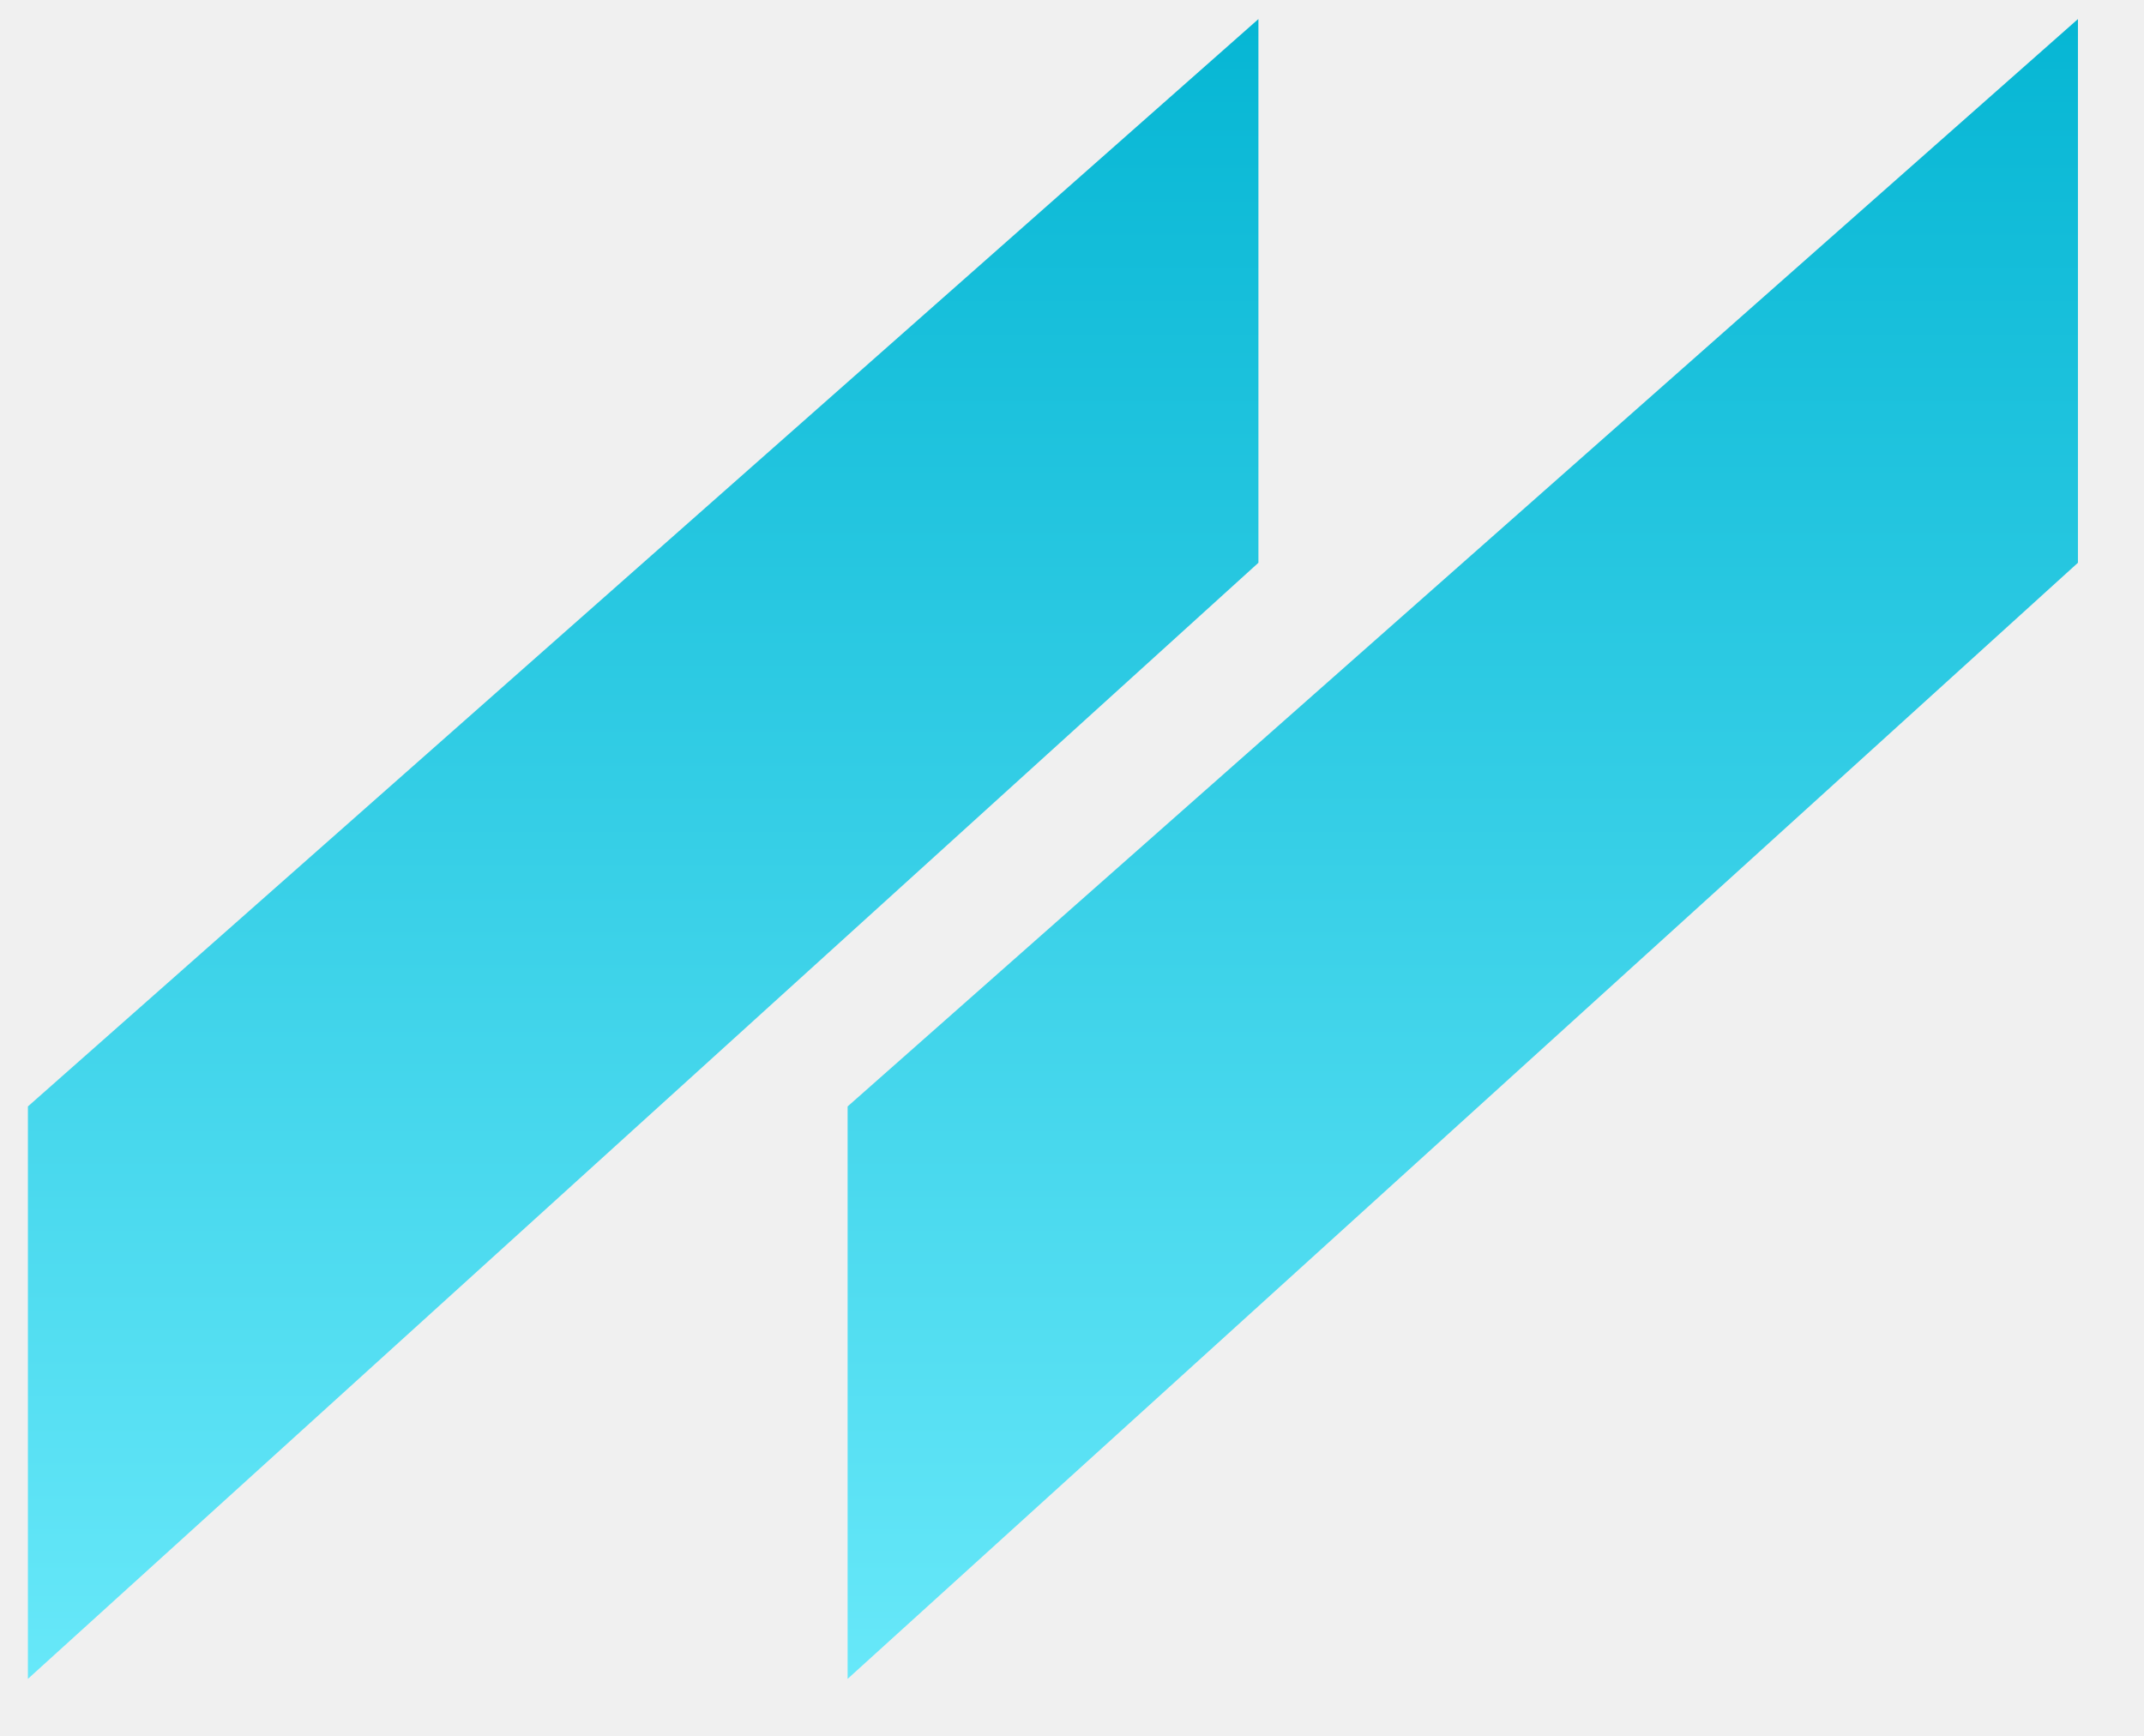
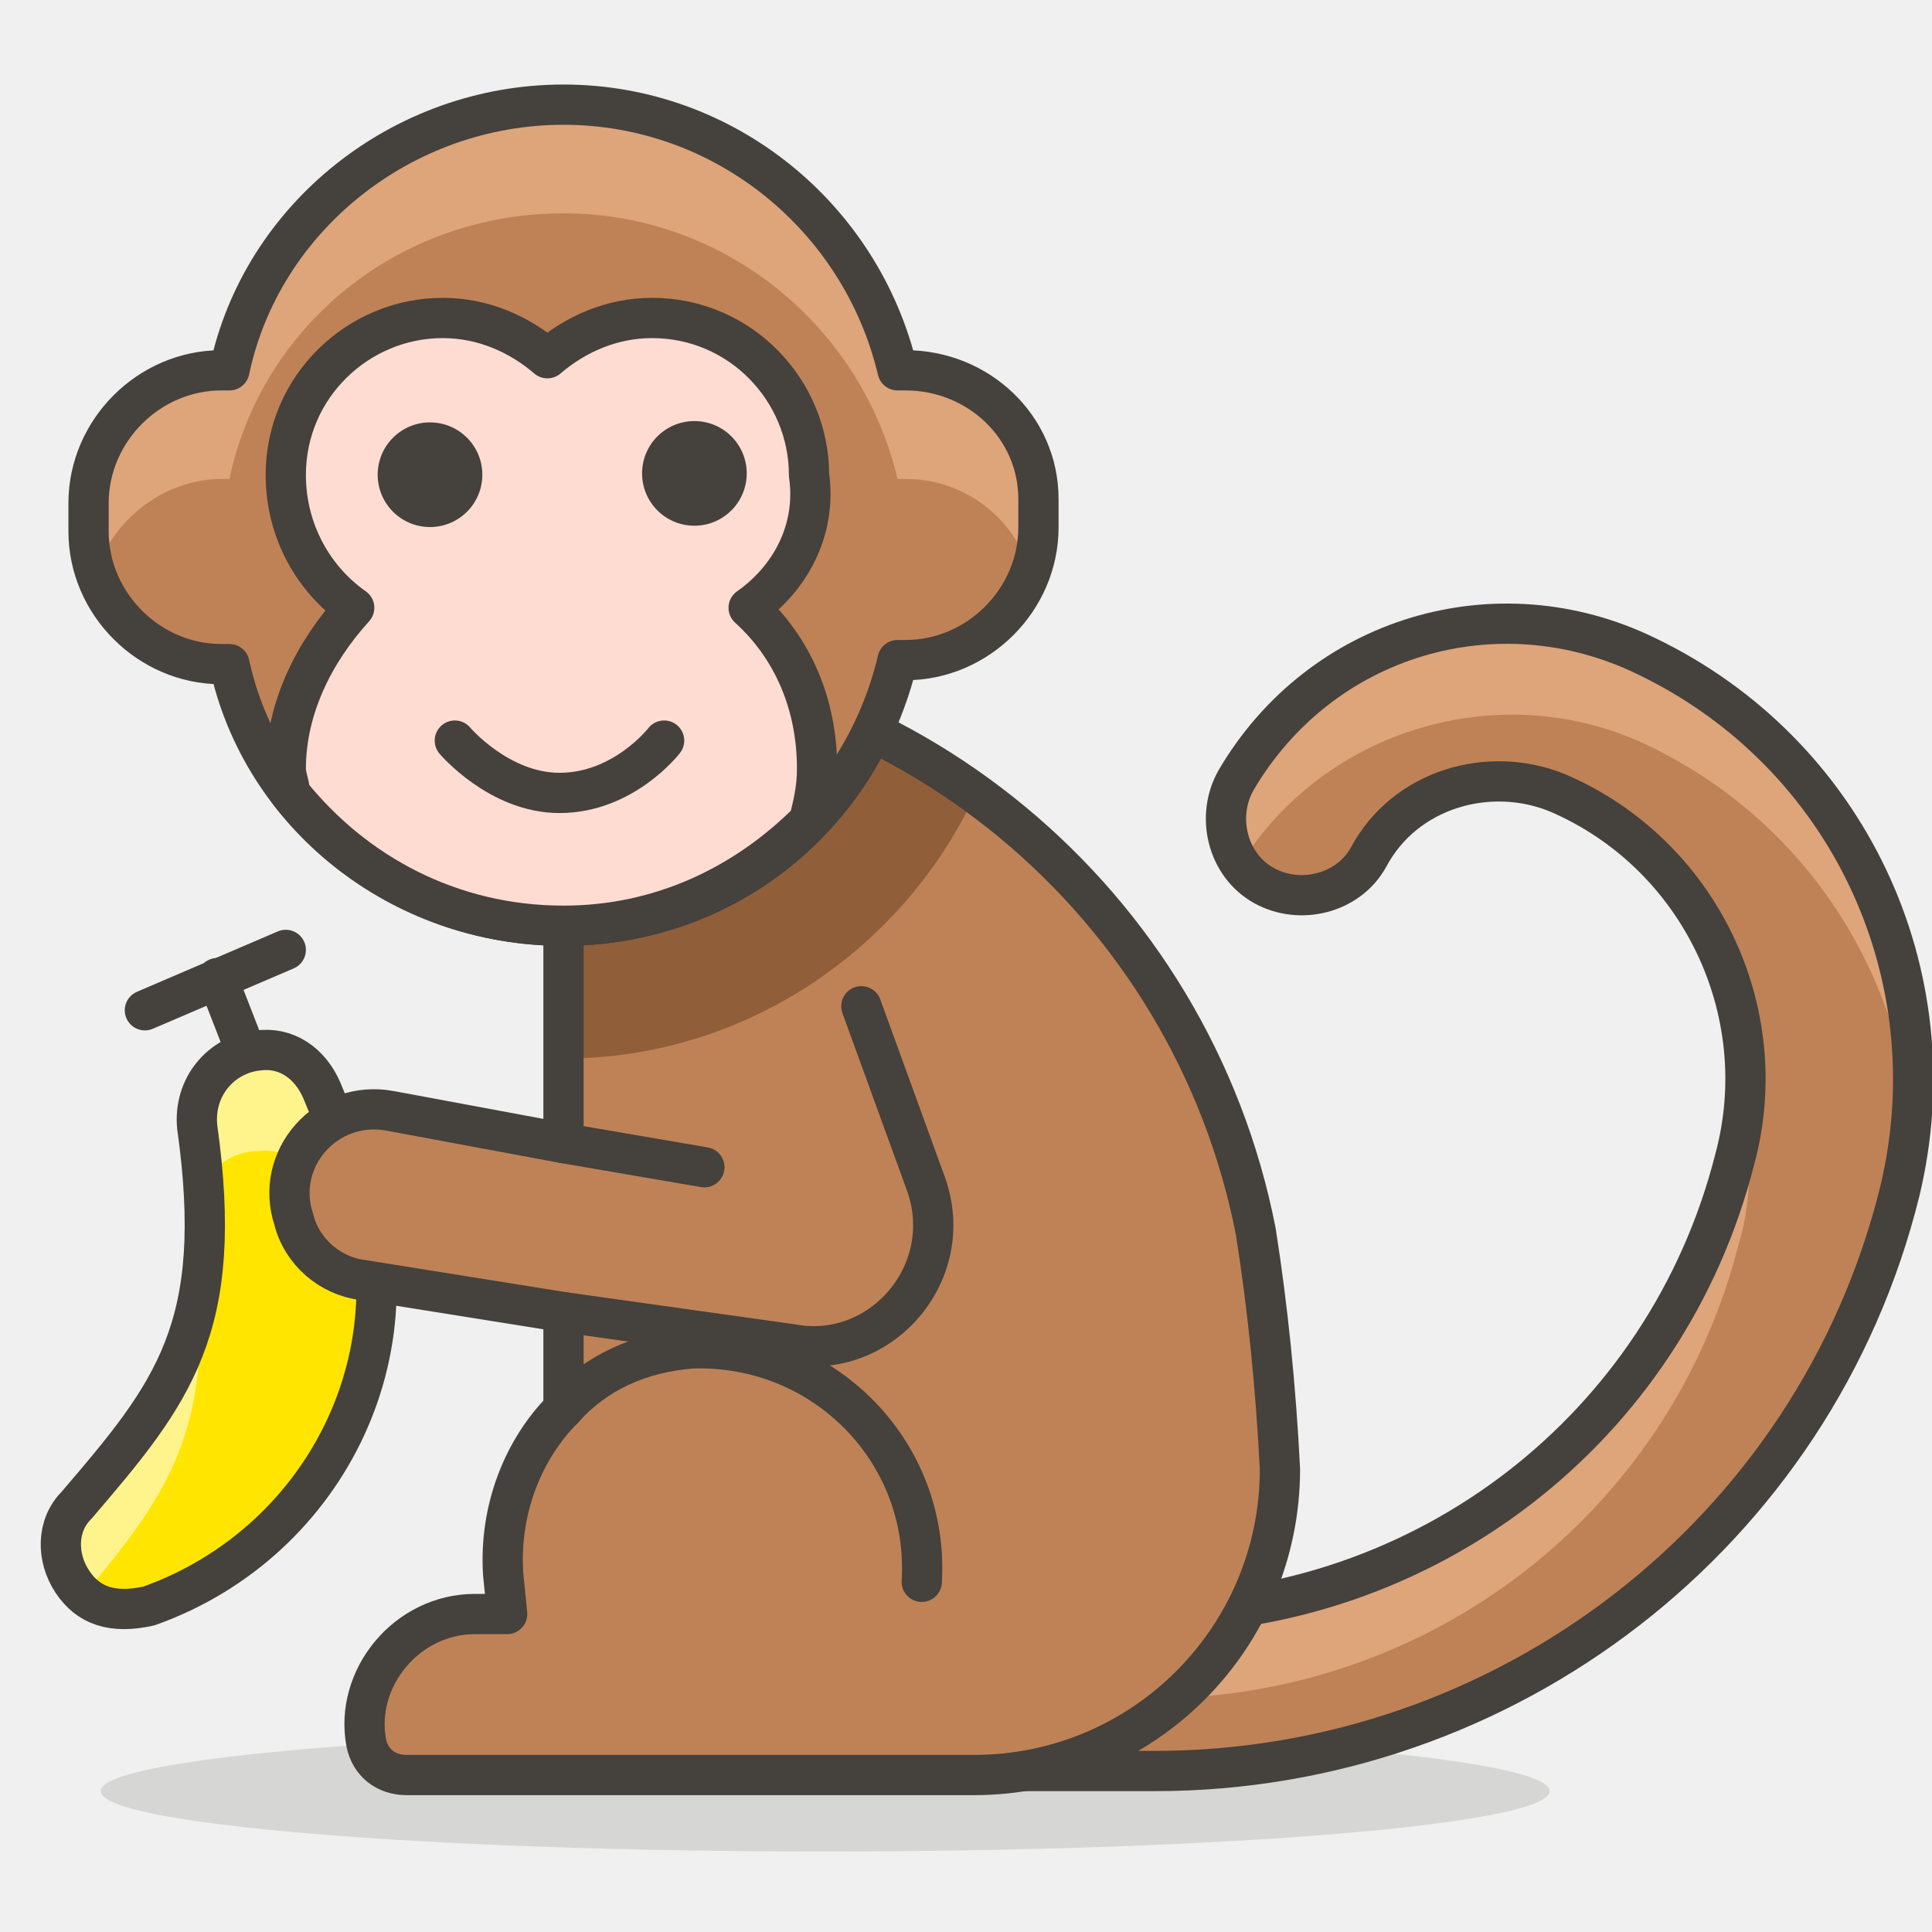
- <svg xmlns="http://www.w3.org/2000/svg" xmlns:xlink="http://www.w3.org/1999/xlink" version="1.1" preserveAspectRatio="xMidYMid meet" viewBox="344.564 330.278 111.737 91.218" width="53.87" height="43.61">
-   <defs>
-     <path d="M453.3 331.28L453.3 359.85L388.64 418.5L388.64 388.42L453.3 331.28Z" id="aFZf6T5ED" />
-     <linearGradient id="gradientb2ThqnP5Op" gradientUnits="userSpaceOnUse" x1="420.97" y1="331.28" x2="420.97" y2="418.5">
-       <stop style="stop-color: #06b6d4;stop-opacity: 1" offset="0%" />
-       <stop style="stop-color: #67e8f9;stop-opacity: 1" offset="100%" />
-     </linearGradient>
-     <path d="M410.23 331.28L410.23 359.85L345.56 418.5L345.56 388.42L410.23 331.28Z" id="a9fehgwfM" />
-     <linearGradient id="gradientk1wNV9Ostb" gradientUnits="userSpaceOnUse" x1="377.89" y1="331.28" x2="377.89" y2="418.5">
-       <stop style="stop-color: #06b6d4;stop-opacity: 1" offset="0%" />
-       <stop style="stop-color: #67e8f9;stop-opacity: 1" offset="100%" />
-     </linearGradient>
-   </defs>
-   <g>
+ <svg xmlns="http://www.w3.org/2000/svg" version="1.1" id="Icons" x="0px" y="0px" viewBox="0 0 48 48" style="enable-background:new 0 0 48 48;" xml:space="preserve">
+   <style type="text/css">
+ 	.st0{opacity:0.15;fill:#45413C;}
+ 	.st1{fill:#FF6196;}
+ 	.st2{fill:#FF87AF;}
+ 	.st3{fill:none;stroke:#45413C;stroke-linecap:round;stroke-linejoin:round;stroke-miterlimit:10;}
+ 	.st4{fill:#FFE500;stroke:#45413C;stroke-linecap:round;stroke-linejoin:round;stroke-miterlimit:10;}
+ 	.st5{fill:#FFE500;}
+ 	.st6{fill:#EBCB00;}
+ 	.st7{fill:#EBCB00;stroke:#45413C;stroke-linecap:round;stroke-linejoin:round;stroke-miterlimit:10;}
+ 	.st8{fill:#FFF48C;}
+ 	.st9{fill:#FFCCDD;stroke:#FFB0CA;stroke-linecap:round;stroke-linejoin:round;stroke-miterlimit:10;}
+ 	.st10{fill:#FFB0CA;stroke:#FF87AF;stroke-linecap:round;stroke-linejoin:round;stroke-miterlimit:10;}
+ 	.st11{opacity:0.7;fill:#FFE5EE;}
+ 	.st12{fill:#009FD9;}
+ 	.st13{fill:#00B8F0;}
+ 	.st14{fill:#656769;}
+ 	.st15{fill:#87898C;}
+ 	.st16{fill:#FF6242;stroke:#45413C;stroke-linecap:round;stroke-linejoin:round;stroke-miterlimit:10;}
+ 	.st17{fill:#4AEFF7;}
+ 	.st18{fill:#00DFEB;}
+ 	.st19{fill:#A6FBFF;}
+ 	.st20{fill:#FFFFFF;}
+ 	.st21{fill:#E5F8FF;}
+ 	.st22{fill:#E5F8FF;stroke:#45413C;stroke-linecap:round;stroke-linejoin:round;stroke-miterlimit:10;}
+ 	.st23{fill:#FFE500;stroke:#EBCB00;stroke-linecap:round;stroke-linejoin:round;stroke-miterlimit:10;}
+ 	.st24{fill:#BDBEC0;}
+ 	.st25{fill:#4ACFFF;}
+ 	.st26{fill:#E8F4FA;stroke:#45413C;stroke-linecap:round;stroke-linejoin:round;stroke-miterlimit:10;}
+ 	.st27{fill:#80DDFF;}
+ 	.st28{fill:#009FD9;stroke:#45413C;stroke-linecap:round;stroke-linejoin:round;stroke-miterlimit:10;}
+ 	.st29{fill:#B8ECFF;}
+ 	.st30{fill:#4ACFFF;stroke:#45413C;stroke-linecap:round;stroke-linejoin:round;stroke-miterlimit:10;}
+ 	.st31{fill:#B8ECFF;stroke:#45413C;stroke-linecap:round;stroke-linejoin:round;stroke-miterlimit:10;}
+ 	.st32{fill:#FFFACF;}
+ 	.st33{fill:#FFF48C;stroke:#45413C;stroke-linecap:round;stroke-linejoin:round;stroke-miterlimit:10;}
+ 	.st34{fill:#BF8256;}
+ 	.st35{fill:#DEA47A;}
+ 	.st36{fill:#656769;stroke:#45413C;stroke-linecap:round;stroke-linejoin:round;stroke-miterlimit:10;}
+ 	.st37{fill:#FF8A14;}
+ 	.st38{fill:#FFAA54;}
+ 	.st39{fill:#EB6D00;}
+ 	.st40{fill:#627B8C;stroke:#45413C;stroke-linecap:round;stroke-linejoin:round;stroke-miterlimit:10;}
+ 	.st41{fill:#FFFFFF;stroke:#45413C;stroke-linecap:round;stroke-linejoin:round;stroke-miterlimit:10;}
+ 	.st42{fill:#E0366F;stroke:#45413C;stroke-linecap:round;stroke-linejoin:round;stroke-miterlimit:10;}
+ 	.st43{fill:#FF87AF;stroke:#45413C;stroke-linecap:round;stroke-linejoin:round;stroke-miterlimit:10;}
+ 	.st44{fill:#E0366F;}
+ 	.st45{fill:#FF6196;stroke:#45413C;stroke-linecap:round;stroke-linejoin:round;stroke-miterlimit:10;}
+ 	.st46{fill:#525252;}
+ 	.st47{fill:#DEBB7E;}
+ 	.st48{fill:#F0D5A8;}
+ 	.st49{fill:#DAEDF7;}
+ 	.st50{fill:#F7E5C6;}
+ 	.st51{fill:#DEBB7E;stroke:#45413C;stroke-linecap:round;stroke-linejoin:round;stroke-miterlimit:10;}
+ 	.st52{fill:#FFF5E3;}
+ 	.st53{fill:#00F5BC;}
+ 	.st54{fill:#FFB0CA;stroke:#45413C;stroke-linecap:round;stroke-linejoin:round;stroke-miterlimit:10;}
+ 	.st55{fill:#8CFFE4;}
+ 	.st56{fill:#00DBA8;}
+ 	.st57{fill:#87898C;stroke:#45413C;stroke-linecap:round;stroke-linejoin:round;stroke-miterlimit:10;}
+ 	.st58{fill:#FF6242;}
+ 	.st59{fill:#FF866E;}
+ 	.st60{fill:#F0F0F0;}
+ 	.st61{fill:#BDBEC0;stroke:#45413C;stroke-width:1.006;stroke-linecap:round;stroke-linejoin:round;stroke-miterlimit:10;}
+ 	.st62{fill:#947746;stroke:#45413C;stroke-linecap:round;stroke-linejoin:round;stroke-miterlimit:10;}
+ 	.st63{fill:#B89558;}
+ 	.st64{fill:#E04122;}
+ 	.st65{fill:#C0DCEB;}
+ 	.st66{fill:#E8F4FA;}
+ 	.st67{fill:#00B8F0;stroke:#45413C;stroke-linecap:round;stroke-linejoin:round;stroke-miterlimit:10;}
+ 	.st68{fill:#80DDFF;stroke:#45413C;stroke-linecap:round;stroke-linejoin:round;stroke-miterlimit:10;}
+ 	.st69{fill:#9CEB60;}
+ 	.st70{fill:#C8FFA1;}
+ 	.st71{fill:#FFB0CA;}
+ 	.st72{fill:#FFCCDD;}
+ 	.st73{fill:#FFE5EE;}
+ 	.st74{fill:#45413C;stroke:#45413C;stroke-linecap:round;stroke-linejoin:round;stroke-miterlimit:10;}
+ 	.st75{fill:#FFCABF;}
+ 	.st76{fill:#FFA694;}
+ 	.st77{fill:#FFA694;stroke:#45413C;stroke-linecap:round;stroke-linejoin:round;stroke-miterlimit:10;}
+ 	.st78{fill:#FFCC99;}
+ 	.st79{fill:#8CA4B8;}
+ 	.st80{fill:#ADC4D9;}
+ 	.st81{fill:#F0D5A8;stroke:#45413C;stroke-linecap:round;stroke-linejoin:round;stroke-miterlimit:10;}
+ 	.st82{fill:#BDBEC0;stroke:#45413C;stroke-linecap:round;stroke-linejoin:round;stroke-miterlimit:10;}
+ 	.st83{fill:#E0E0E0;}
+ 	.st84{fill:#45413C;}
+ 	.st85{fill:#E5FEFF;}
+ 	.st86{fill:#FFFCE5;}
+ 	.st87{fill:#FFAA54;stroke:#45413C;stroke-linecap:round;stroke-linejoin:round;stroke-miterlimit:10;}
+ 	.st88{fill:#6DD627;}
+ 	.st89{fill:#46B000;}
+ 	.st90{fill:#FFE8E0;}
+ 	.st91{fill:#FFCEBF;}
+ 	.st92{fill:#FFE8D1;}
+ 	.st93{fill:#FFF48C;stroke:#4F4B45;stroke-linecap:round;stroke-linejoin:round;stroke-miterlimit:10;}
+ 	.st94{fill:#FFDCD1;stroke:#4F4B45;stroke-linejoin:round;stroke-miterlimit:10;}
+ 	.st95{fill:none;stroke:#4F4B45;stroke-linejoin:round;stroke-miterlimit:10;}
+ 	.st96{fill:none;stroke:#4F4B45;stroke-linecap:round;stroke-linejoin:round;stroke-miterlimit:10;}
+ 	.st97{fill:#656769;stroke:#4F4B45;stroke-linejoin:round;stroke-miterlimit:10;}
+ 	.st98{fill:#87898C;stroke:#4F4B45;stroke-linecap:round;stroke-linejoin:round;stroke-miterlimit:10;}
+ 	.st99{fill:#C0DCEB;stroke:#4F4B45;stroke-linecap:round;stroke-linejoin:round;stroke-miterlimit:10;}
+ 	.st100{fill:#FFA694;stroke:#4F4B45;stroke-linecap:round;stroke-linejoin:round;stroke-miterlimit:10;}
+ 	.st101{fill:#E04122;stroke:#45413C;stroke-linecap:round;stroke-linejoin:round;stroke-miterlimit:10;}
+ 	.st102{fill:#FFFCE5;stroke:#45413C;stroke-linecap:round;stroke-linejoin:round;stroke-miterlimit:10;}
+ 	.st103{fill:#915E3A;}
+ 	.st104{fill:none;stroke:#915E3A;stroke-linecap:round;stroke-linejoin:round;stroke-miterlimit:10;}
+ 	.st105{fill:#915E3A;stroke:#45413C;stroke-linecap:round;stroke-linejoin:round;stroke-miterlimit:10;}
+ 	.st106{fill:#FF866E;stroke:#45413C;stroke-linecap:round;stroke-linejoin:round;stroke-miterlimit:10;}
+ 	.st107{fill:#FFF5E3;stroke:#45413C;stroke-linecap:round;stroke-linejoin:round;stroke-miterlimit:10;}
+ 	.st108{fill:#FFDCD1;}
+ 	.st109{fill:#FFDCD1;stroke:#45413C;stroke-linecap:round;stroke-linejoin:round;stroke-miterlimit:10;}
+ 	.st110{fill:#F0C2A1;}
+ 	.st111{fill:#FFE3CF;}
+ 	.st112{fill:#FFFACF;stroke:#45413C;stroke-linecap:round;stroke-linejoin:round;stroke-miterlimit:10;}
+ 	.st113{fill:#DEA47A;stroke:#45413C;stroke-linecap:round;stroke-linejoin:round;stroke-miterlimit:10;}
+ 	.st114{fill:#F0C2A1;stroke:#45413C;stroke-linecap:round;stroke-linejoin:round;stroke-miterlimit:10;}
+ 	.st115{fill:#EB6D00;stroke:#45413C;stroke-linecap:round;stroke-linejoin:round;stroke-miterlimit:10;}
+ 	.st116{fill:#FF8A14;stroke:#45413C;stroke-linecap:round;stroke-linejoin:round;stroke-miterlimit:10;}
+ 	.st117{fill:#D9FDFF;}
+ 	.st118{fill:#C8FFA1;stroke:#45413C;stroke-linecap:round;stroke-linejoin:round;stroke-miterlimit:10;}
+ 	.st119{fill:#E4FFD1;}
+ 	.st120{fill:#E0E0E0;stroke:#45413C;stroke-linecap:round;stroke-linejoin:round;stroke-miterlimit:10;}
+ 	.st121{fill:#FFCCDD;stroke:#45413C;stroke-linecap:round;stroke-linejoin:round;stroke-miterlimit:10;}
+ 	.st122{fill:#BF8256;stroke:#45413C;stroke-linecap:round;stroke-linejoin:round;stroke-miterlimit:10;}
+ 	.st123{fill:#C0DCEB;stroke:#45413C;stroke-linecap:round;stroke-linejoin:round;stroke-miterlimit:10;}
+ </style>
+   <g id="XMLID_12161_">
+     <ellipse id="XMLID_12174_" class="st0" cx="20.5" cy="44.5" rx="18" ry="1.5" />
+     <path class="st5" d="M8.7,28.8L8,27.1c-0.3-0.7-0.9-1.1-1.6-1c-0.9,0.1-1.6,0.9-1.5,1.9c0.7,5-0.6,6.6-3,9.4   c-0.5,0.5-0.5,1.3-0.1,1.9c0.4,0.6,1,0.8,1.9,0.6C8.2,38.3,10.6,33.3,8.7,28.8z" />
    <g>
-       <use xlink:href="#aFZf6T5ED" opacity="1" fill="url(#gradientb2ThqnP5Op)" />
+       <path class="st8" d="M5,29.6c0.2-0.6,0.8-1,1.4-1c0.7-0.1,1.4,0.4,1.6,1l0.7,1.8C9,32,9.2,32.5,9.3,33.1c0.2-1.4,0-2.9-0.6-4.3    L8,27.1c-0.3-0.7-0.9-1.1-1.6-1c-0.9,0.1-1.6,0.9-1.5,1.9C4.9,28.5,5,29.1,5,29.6z" />
+       <path class="st8" d="M2.1,39.6c2.1-2.5,3.2-4.1,2.8-8.3c-0.2,2.6-1.3,4-3.1,6c-0.5,0.5-0.5,1.3-0.1,1.9C1.9,39.4,2,39.5,2.1,39.6z    " />
    </g>
-     <g>
-       <use xlink:href="#a9fehgwfM" opacity="1" fill="url(#gradientk1wNV9Ostb)" />
+     <path class="st3" d="M8.7,28.8L8,27.1c-0.3-0.7-0.9-1.1-1.6-1c-0.9,0.1-1.6,0.9-1.5,1.9c0.7,5-0.6,6.6-3,9.4   c-0.5,0.5-0.5,1.3-0.1,1.9c0.4,0.6,1,0.8,1.9,0.6C8.2,38.3,10.6,33.3,8.7,28.8z" />
+     <line id="XMLID_12178_" class="st3" x1="6.1" y1="26.1" x2="5.4" y2="24.3" />
+     <line id="XMLID_12177_" class="st3" x1="7.1" y1="23.6" x2="3.6" y2="25.1" />
+     <path class="st34" d="M30.7,19.4c-0.5,0.9-0.2,2.1,0.7,2.6c0.9,0.5,2.1,0.2,2.6-0.7c0.9-1.7,3-2.3,4.7-1.6c3.5,1.5,5.4,5.4,4.4,9.1   c-1.7,6.7-7.7,11.3-14.6,11.3h-8L19.9,44h8.8c8.7,0,16.4-5.9,18.5-14.4c1.3-5.4-1.3-10.9-6.3-13.3C37.2,14.5,32.8,15.8,30.7,19.4z" />
+     <g id="XMLID_12176_">
+       <path class="st35" d="M43.4,27.9c0,0.3-0.1,0.6-0.2,0.8c-1.7,6.7-7.7,11.3-14.6,11.3h-8l-0.4,2.2h8.4c6.9,0,12.9-4.6,14.6-11.3    C43.5,29.9,43.5,28.9,43.4,27.9z" />
+       <path class="st35" d="M30.7,19.4c-0.4,0.7-0.3,1.5,0.1,2.1c2.1-3.4,6.5-4.7,10.1-3c3.8,1.8,6.2,5.4,6.6,9.4    c0.4-4.8-2.1-9.4-6.6-11.6C37.2,14.5,32.8,15.8,30.7,19.4z" />
    </g>
+     <path class="st3" d="M30.7,19.4c-0.5,0.9-0.2,2.1,0.7,2.6c0.9,0.5,2.1,0.2,2.6-0.7c0.9-1.7,3-2.3,4.7-1.6c3.5,1.5,5.4,5.4,4.4,9.1   c-1.7,6.7-7.7,11.3-14.6,11.3h-8L19.9,44h8.8c8.7,0,16.4-5.9,18.5-14.4c1.3-5.4-1.3-10.9-6.3-13.3C37.2,14.5,32.8,15.8,30.7,19.4z" />
+     <path id="XMLID_12175_" class="st34" d="M31.2,30.6c-1.6-8.2-8.8-14.2-17.2-14.2v12l-4.3-0.8c-1.6-0.3-2.9,1.2-2.4,2.7   c0.2,0.8,0.9,1.4,1.7,1.5l5,0.8V35c-1,1-1.6,2.5-1.5,4.1l0.1,1h-0.8c-1.7,0-3,1.6-2.7,3.2c0.1,0.5,0.5,0.8,1,0.8   c3.3,0,10.8,0,14.1,0c4.2,0,7.6-3.4,7.6-7.6C31.7,34.5,31.5,32.5,31.2,30.6z" />
+     <path id="XMLID_12173_" class="st103" d="M14,26.3c4.5,0,8.4-2.7,10.2-6.5c-2.9-2.1-6.4-3.3-10.2-3.3V26.3z" />
+     <path id="XMLID_12172_" class="st3" d="M31.2,30.6c-1.6-8.2-8.8-14.2-17.2-14.2v12l-4.3-0.8c-1.6-0.3-2.9,1.2-2.4,2.7   c0.2,0.8,0.9,1.4,1.7,1.5l5,0.8V35c-1,1-1.6,2.5-1.5,4.1l0.1,1h-0.8c-1.7,0-3,1.6-2.7,3.2c0.1,0.5,0.5,0.8,1,0.8   c3.3,0,10.8,0,14.1,0c4.2,0,7.6-3.4,7.6-7.6C31.7,34.5,31.5,32.5,31.2,30.6z" />
+     <path id="XMLID_12171_" class="st34" d="M22.5,9.2c-0.1,0-0.2,0-0.2,0C21.4,5.4,18,2.6,14,2.6S6.5,5.4,5.7,9.2c-0.1,0-0.2,0-0.2,0   c-1.8,0-3.3,1.5-3.3,3.3v0.7c0,1.8,1.5,3.3,3.3,3.3c0.1,0,0.2,0,0.2,0C6.5,20.2,9.9,23,14,23s7.4-2.8,8.3-6.6c0.1,0,0.2,0,0.2,0   c1.8,0,3.3-1.5,3.3-3.3v-0.7C25.8,10.6,24.3,9.2,22.5,9.2z" />
+     <path id="XMLID_12170_" class="st35" d="M22.5,9.2c-0.1,0-0.2,0-0.2,0C21.4,5.4,18,2.6,14,2.6c-4,0-7.4,2.8-8.3,6.6   c-0.1,0-0.2,0-0.2,0c-1.8,0-3.3,1.5-3.3,3.3v0.7c0,0.4,0.1,0.7,0.2,1c0.4-1.3,1.7-2.3,3.1-2.3c0.1,0,0.2,0,0.2,0   C6.5,8.1,9.9,5.3,14,5.3c4,0,7.4,2.8,8.3,6.6c0.1,0,0.2,0,0.2,0c1.5,0,2.7,1,3.1,2.3c0.1-0.3,0.2-0.7,0.2-1v-0.7   C25.8,10.6,24.3,9.2,22.5,9.2z" />
+     <path id="XMLID_12169_" class="st3" d="M22.5,9.2c-0.1,0-0.2,0-0.2,0C21.4,5.4,18,2.6,14,2.6S6.5,5.4,5.7,9.2c-0.1,0-0.2,0-0.2,0   c-1.8,0-3.3,1.5-3.3,3.3v0.7c0,1.8,1.5,3.3,3.3,3.3c0.1,0,0.2,0,0.2,0C6.5,20.2,9.9,23,14,23s7.4-2.8,8.3-6.6c0.1,0,0.2,0,0.2,0   c1.8,0,3.3-1.5,3.3-3.3v-0.7C25.8,10.6,24.3,9.2,22.5,9.2z" />
+     <path id="XMLID_12168_" class="st109" d="M18.6,15.1c1.1,1,1.7,2.4,1.7,4c0,0.5-0.1,0.9-0.2,1.3C18.5,22,16.4,23,14,23   c-2.8,0-5.2-1.3-6.8-3.3c0,0,0,0,0,0c0-0.2-0.1-0.4-0.1-0.6c0-1.5,0.7-2.9,1.7-4c-1-0.7-1.7-1.9-1.7-3.3c0-2.2,1.8-3.9,3.9-3.9   c1,0,1.9,0.4,2.6,1c0.7-0.6,1.6-1,2.6-1c2.2,0,3.9,1.8,3.9,3.9C20.3,13.2,19.6,14.4,18.6,15.1z" />
+     <ellipse id="XMLID_12167_" transform="matrix(5.446588e-02 -0.9985 0.9985 5.446588e-02 4.5276 28.3927)" class="st84" cx="17.3" cy="11.8" rx="1.3" ry="1.3" />
+     <ellipse id="XMLID_12166_" transform="matrix(5.446588e-02 -0.9985 0.9985 5.446588e-02 -1.6817 21.8355)" class="st84" cx="10.7" cy="11.8" rx="1.3" ry="1.3" />
+     <path id="XMLID_12165_" class="st3" d="M11.3,18.4c0,0,1.1,1.3,2.6,1.3c1.6,0,2.6-1.3,2.6-1.3" />
+     <line id="XMLID_12164_" class="st3" x1="14" y1="28.4" x2="17.5" y2="29" />
+     <path id="XMLID_12163_" class="st3" d="M21.4,25l1.6,4.4c0.8,2.2-1.1,4.4-3.3,4L14,32.6" />
+     <path id="XMLID_12162_" class="st3" d="M22.9,39.3c0.2-3.2-2.4-5.9-5.7-5.8c-1.3,0.1-2.4,0.6-3.2,1.5" />
  </g>
</svg>
